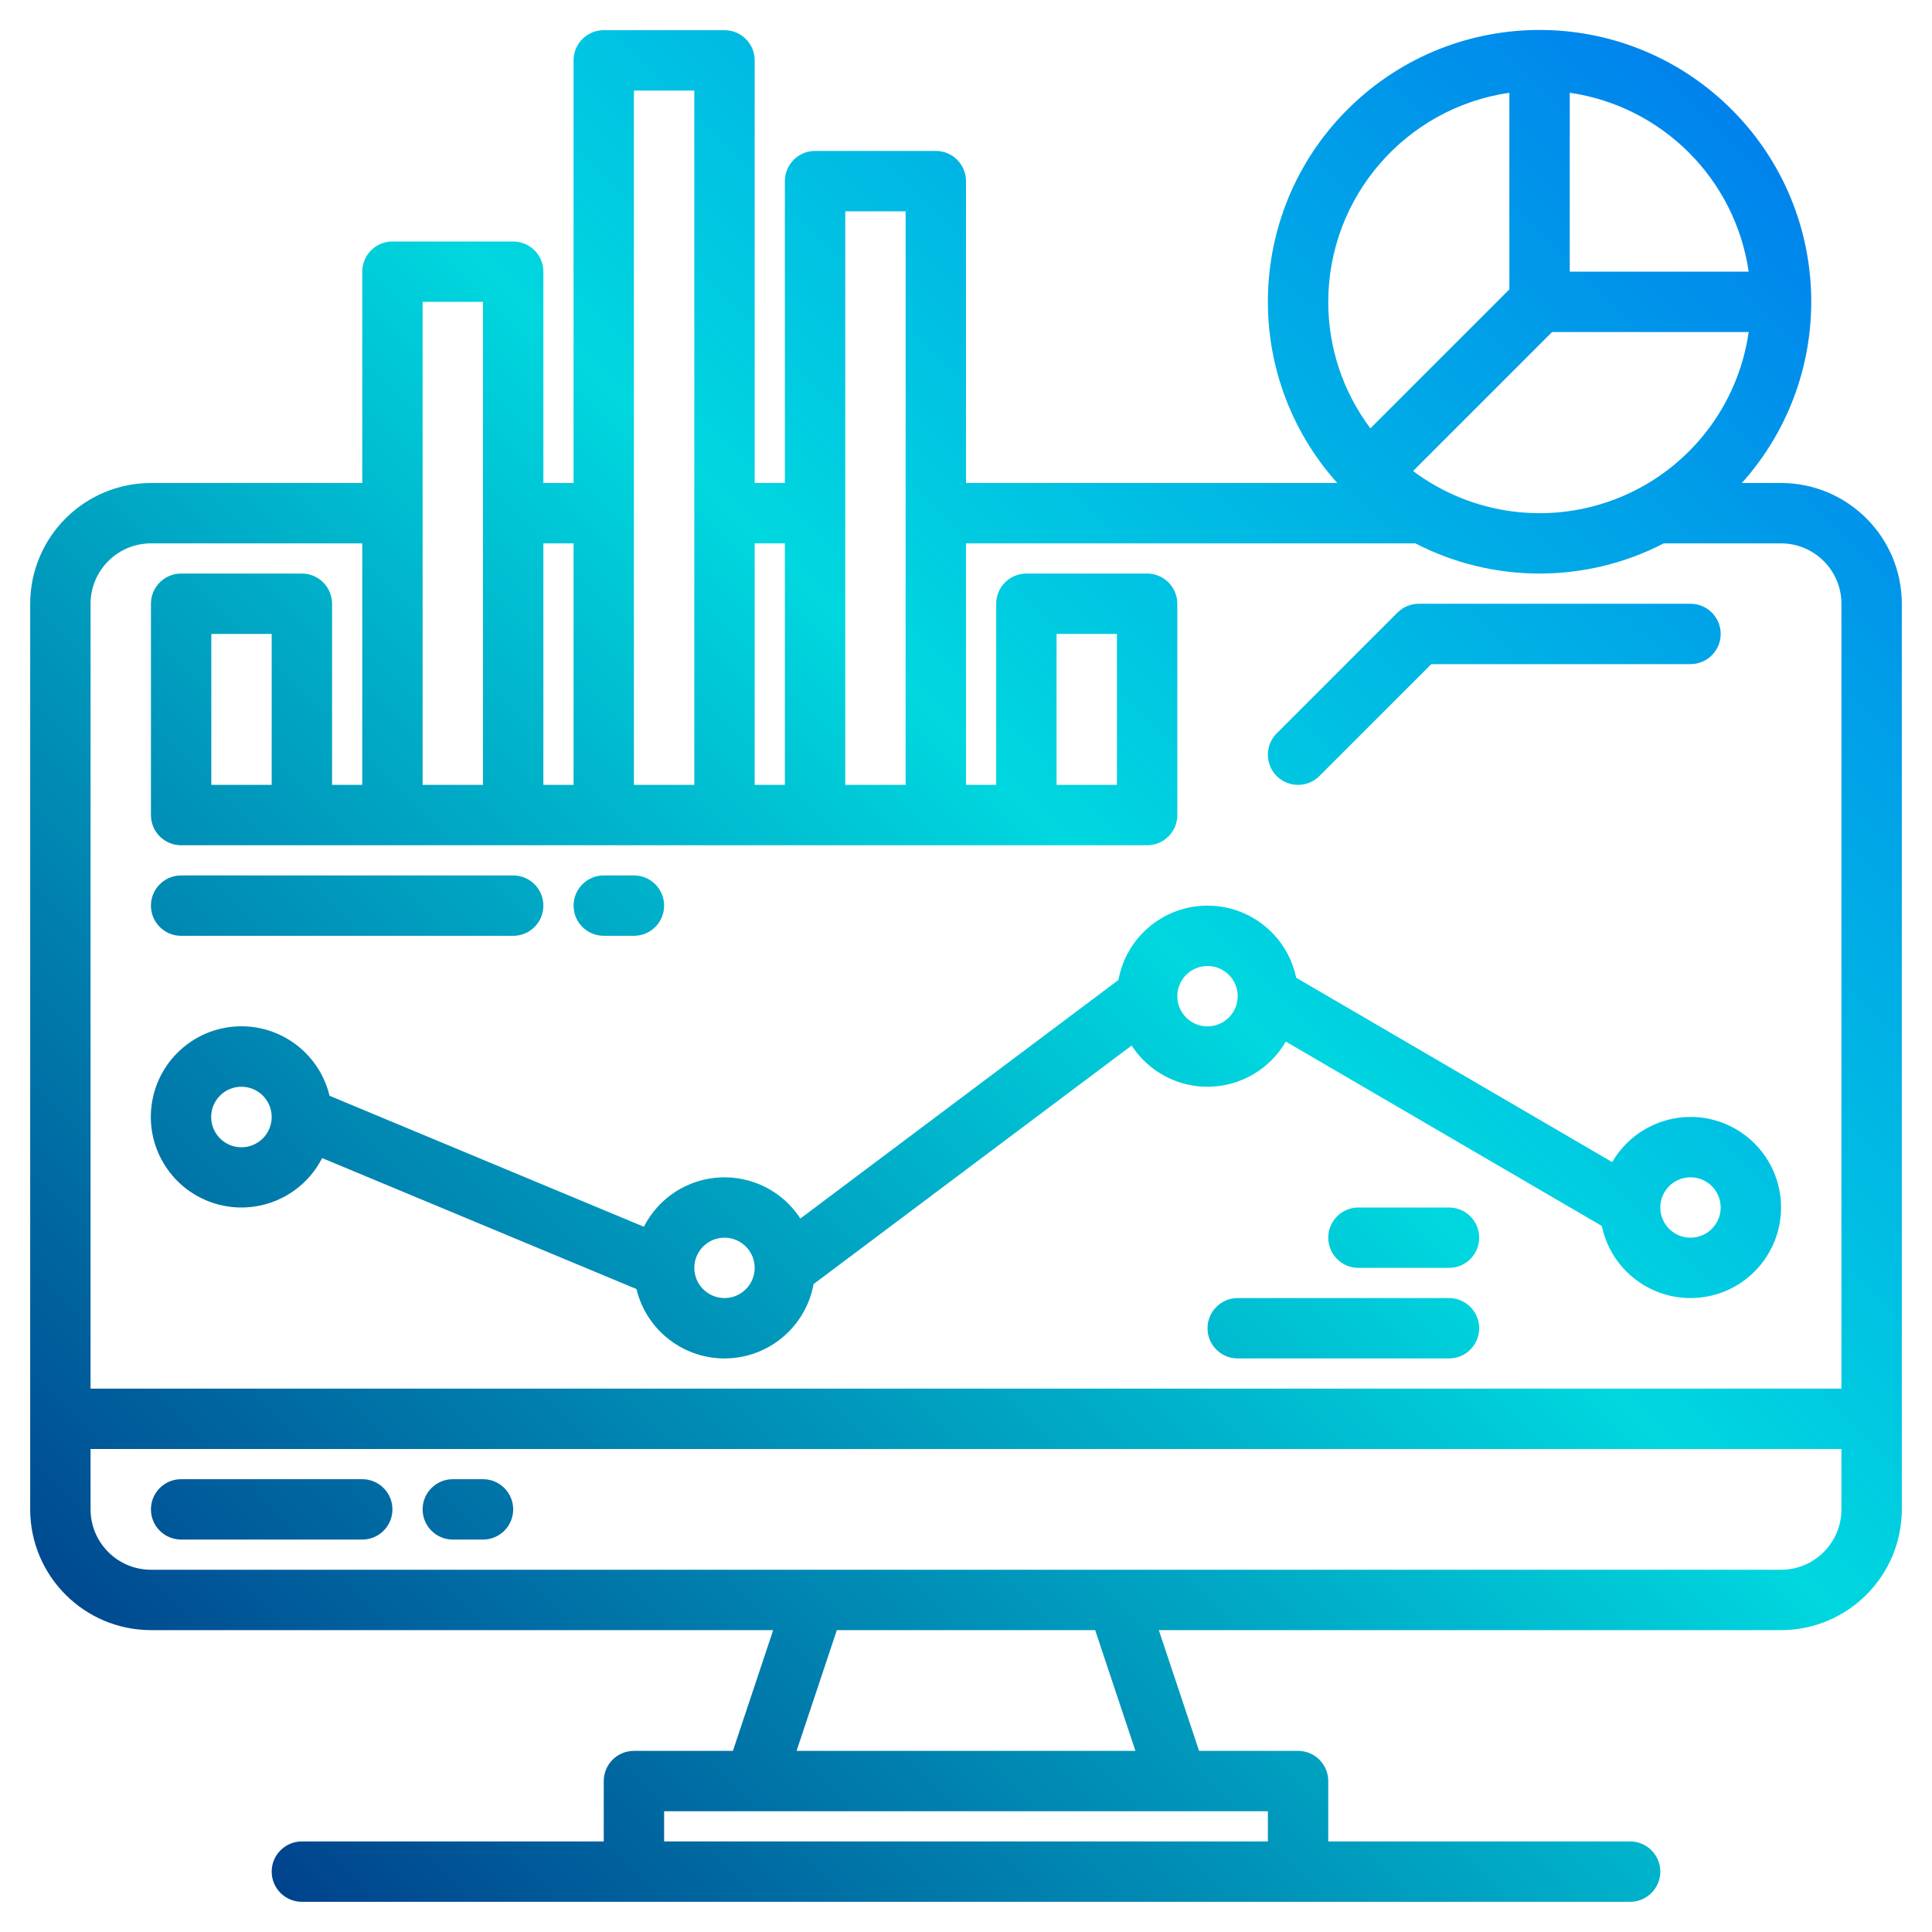
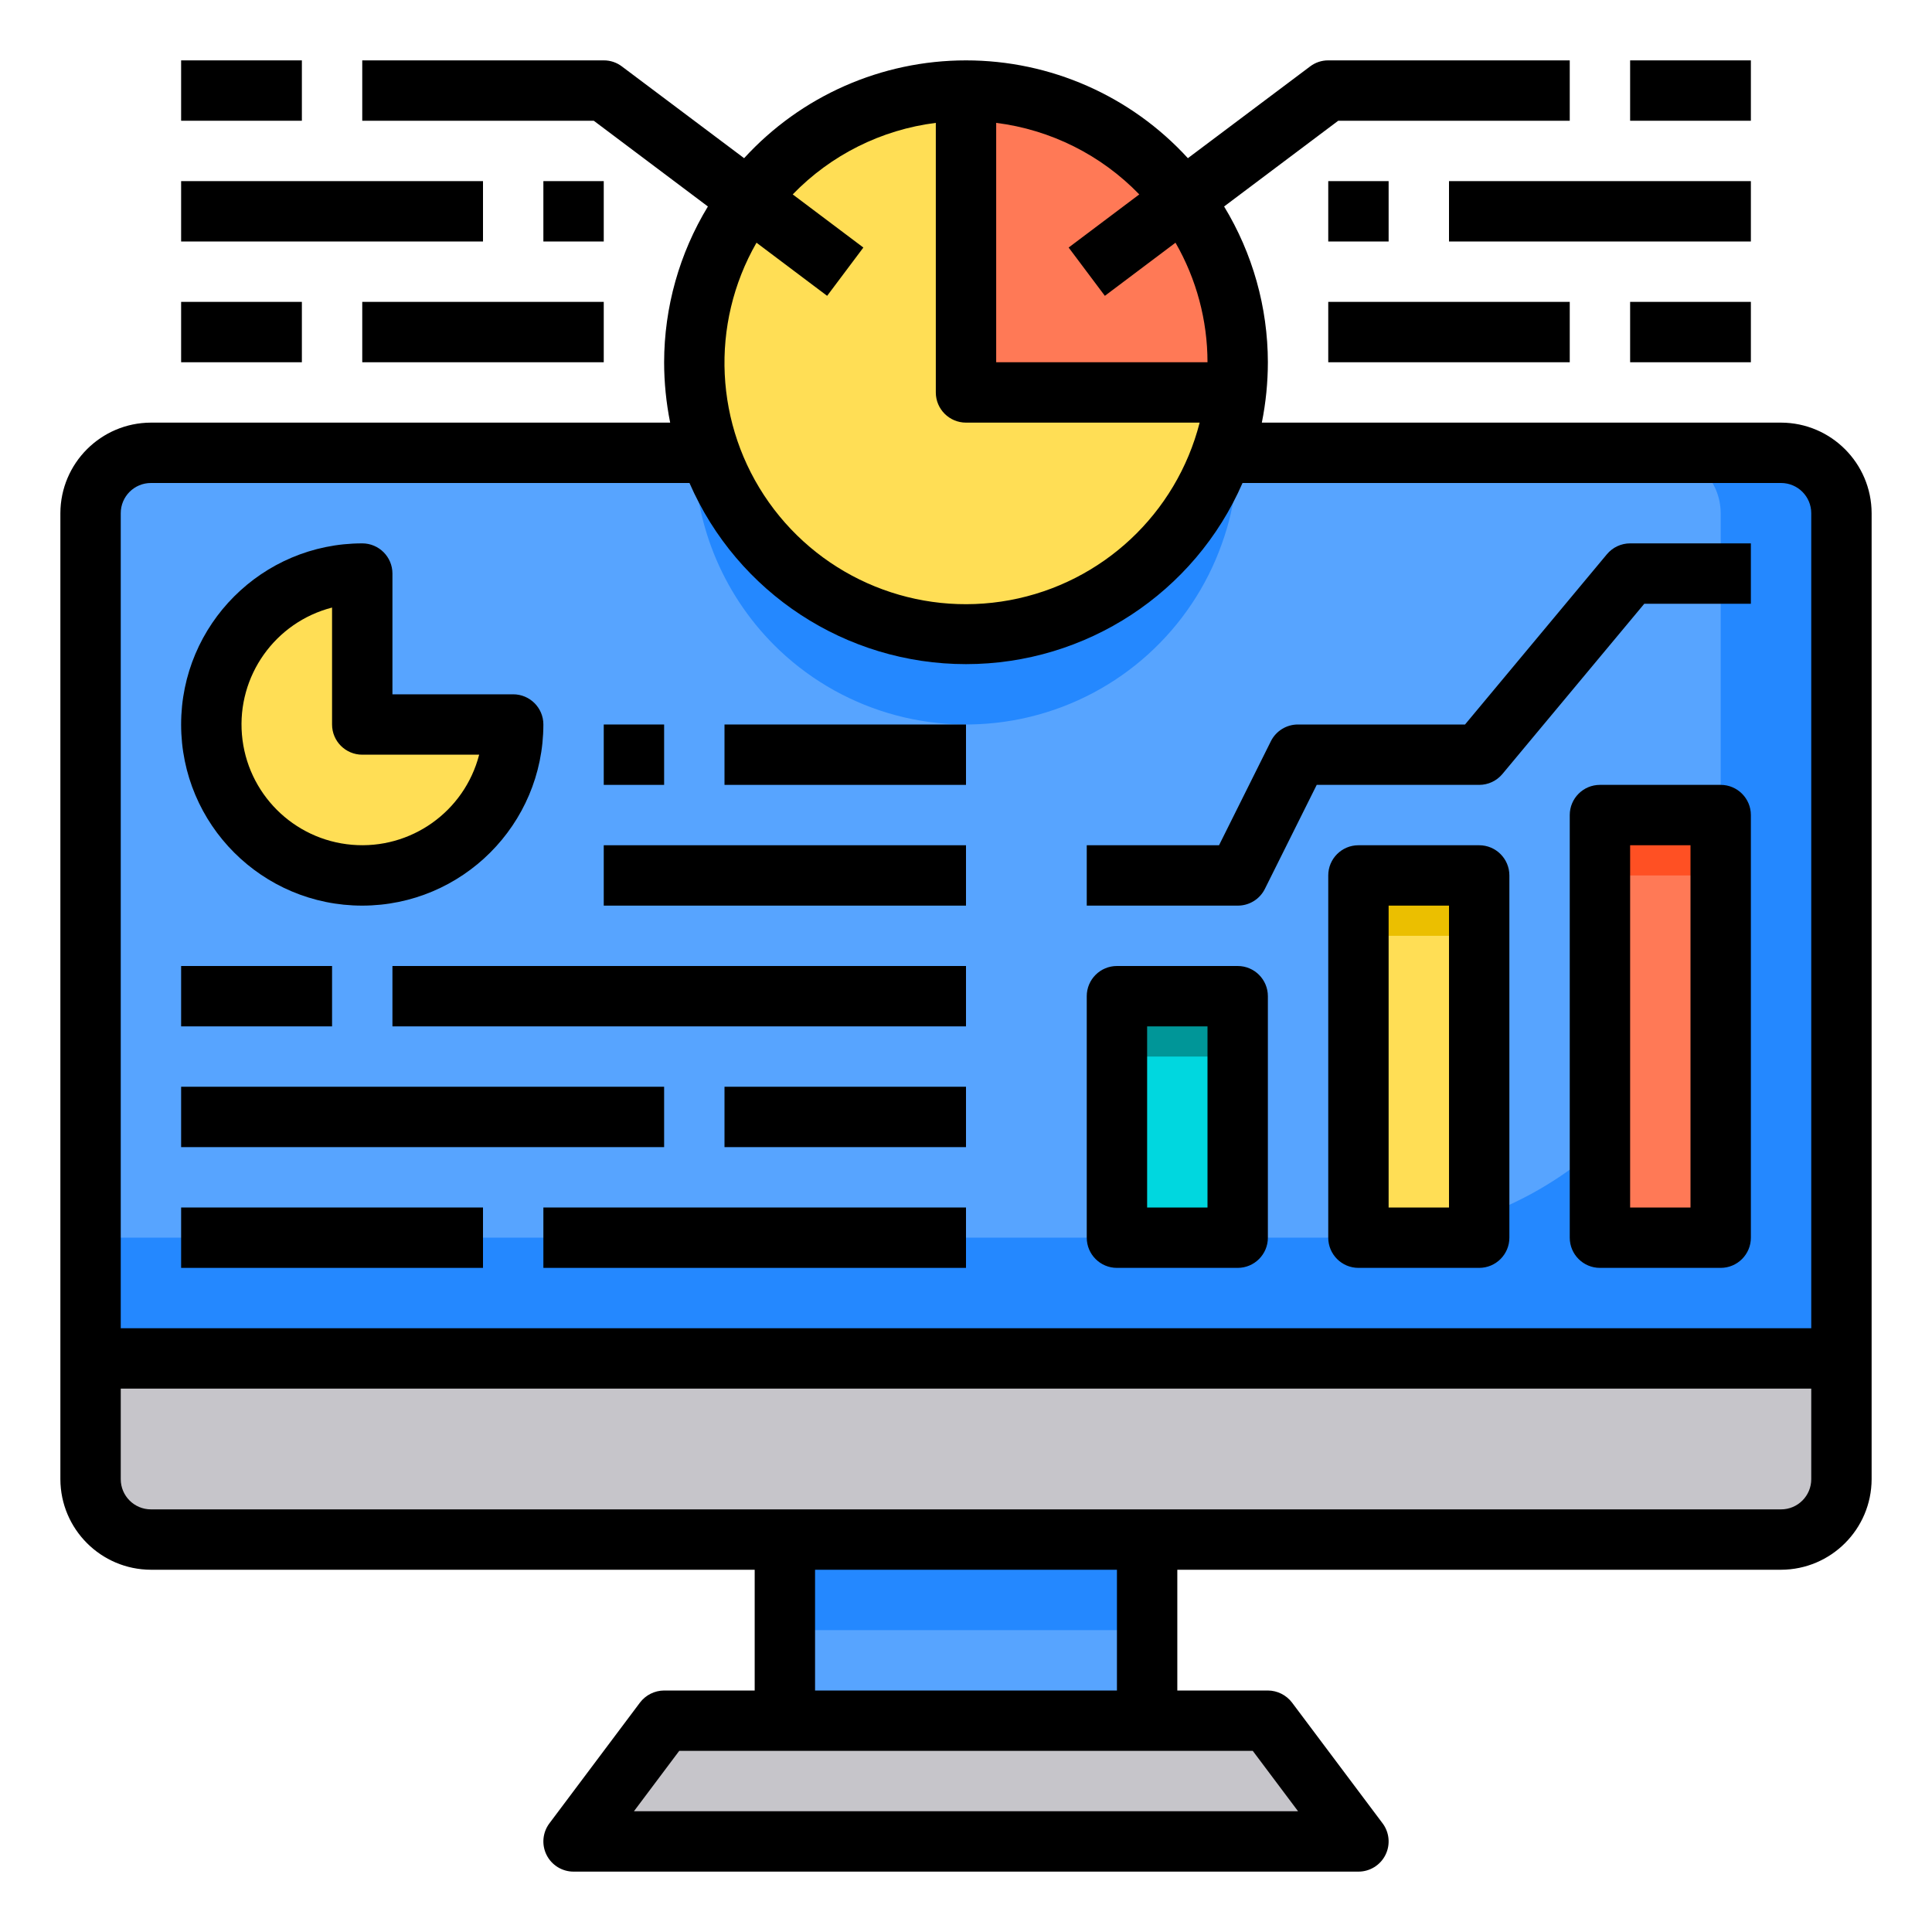
- <svg xmlns="http://www.w3.org/2000/svg" xmlns:xlink="http://www.w3.org/1999/xlink" width="512" height="512" viewBox="0 0 512 512">
-   <defs>
-     <linearGradient id="a" data-name="New Gradient Swatch 1" x1="53.535" y1="493.506" x2="535.998" y2="11.043" gradientUnits="userSpaceOnUse">
-       <stop offset="0" stop-color="#003f8a" />
-       <stop offset="0.518" stop-color="#00d7df" />
-       <stop offset="1" stop-color="#006df0" />
-     </linearGradient>
-     <linearGradient id="b" x1="16.014" y1="455.986" x2="498.477" y2="-26.477" xlink:href="#a" />
-     <linearGradient id="c" x1="42.014" y1="481.986" x2="524.477" y2="-0.477" xlink:href="#a" />
-     <linearGradient id="d" x1="70.014" y1="509.986" x2="552.477" y2="27.523" xlink:href="#a" />
-     <linearGradient id="e" x1="62.014" y1="501.986" x2="544.477" y2="19.523" xlink:href="#a" />
-     <linearGradient id="f" x1="134.014" y1="573.986" x2="616.477" y2="91.523" xlink:href="#a" />
-     <linearGradient id="g" x1="130.014" y1="569.986" x2="612.477" y2="87.523" xlink:href="#a" />
-     <linearGradient id="h" x1="-53.986" y1="385.986" x2="428.477" y2="-96.477" xlink:href="#a" />
-     <linearGradient id="i" x1="-17.986" y1="421.986" x2="464.477" y2="-60.477" xlink:href="#a" />
-   </defs>
-   <g>
-     <path d="M472,128H461.61a72,72,0,1,0-107.22,0H256V48a8,8,0,0,0-8-8H216a8,8,0,0,0-8,8v80h-8V16a8,8,0,0,0-8-8H160a8,8,0,0,0-8,8V128h-8V72a8,8,0,0,0-8-8H104a8,8,0,0,0-8,8v56H40A32.036,32.036,0,0,0,8,160V400a32.036,32.036,0,0,0,32,32H204.9l-10.67,32H168a8,8,0,0,0-8,8v16H80a8,8,0,0,0,0,16H432a8,8,0,0,0,0-16H352V472a8,8,0,0,0-8-8H317.77L307.1,432H472a32.036,32.036,0,0,0,32-32V160A32.036,32.036,0,0,0,472,128ZM416,24.58A56.11,56.11,0,0,1,463.42,72H416ZM411.31,88h52.11a55.962,55.962,0,0,1-88.94,36.83ZM352,80a56.086,56.086,0,0,1,48-55.42V76.69l-36.83,36.83A55.708,55.708,0,0,1,352,80ZM224,56h16V208H224Zm-24,88h8v64h-8ZM168,24h16V208H168ZM144,144h8v64h-8ZM112,80h16V208H112ZM336,480v8H176v-8ZM211.1,464l10.67-32h68.46l10.67,32ZM488,400a16.021,16.021,0,0,1-16,16H40a16.021,16.021,0,0,1-16-16V384H488Zm0-32H24V160a16.021,16.021,0,0,1,16-16H96v64H88V160a8,8,0,0,0-8-8H48a8,8,0,0,0-8,8v56a8,8,0,0,0,8,8H304a8,8,0,0,0,8-8V160a8,8,0,0,0-8-8H272a8,8,0,0,0-8,8v48h-8V144H375.08a71.733,71.733,0,0,0,65.84,0H472a16.021,16.021,0,0,1,16,16ZM72,168v40H56V168Zm208,40V168h16v40Z" fill="url(#a)" />
-     <path d="M96,392H48a8,8,0,0,0,0,16H96a8,8,0,0,0,0-16Z" fill="url(#b)" />
-     <path d="M128,392h-8a8,8,0,0,0,0,16h8a8,8,0,0,0,0-16Z" fill="url(#c)" />
-     <path d="M344,208a7.974,7.974,0,0,0,5.657-2.343L379.313,176H448a8,8,0,0,0,0-16H376a8,8,0,0,0-5.657,2.343l-32,32A8,8,0,0,0,344,208Z" fill="url(#d)" />
-     <path d="M448,296a24,24,0,0,0-20.75,11.97L343.5,259.11a24,24,0,0,0-47.11.6l-84.28,63.21a23.979,23.979,0,0,0-41.48,2.18l-83.3-34.71a24.01,24.01,0,1,0-1.96,16.51l83.3,34.71a23.995,23.995,0,0,0,46.94-1.32l84.28-63.21a23.973,23.973,0,0,0,40.86-1.05l83.75,48.86A24,24,0,1,0,448,296Zm-376,.04a8.02,8.02,0,1,1,0-.04ZM192,344a8.011,8.011,0,0,1-8-8v-.04a8,8,0,1,1,8,8.04Zm128-72a8,8,0,1,1,8-8A8.011,8.011,0,0,1,320,272Zm128,56a8,8,0,1,1,8-8A8.011,8.011,0,0,1,448,328Z" fill="url(#e)" />
-     <path d="M384,344H328a8,8,0,0,0,0,16h56a8,8,0,0,0,0-16Z" fill="url(#f)" />
-     <path d="M384,320H360a8,8,0,0,0,0,16h24a8,8,0,0,0,0-16Z" fill="url(#g)" />
-     <path d="M48,248h88a8,8,0,0,0,0-16H48a8,8,0,0,0,0,16Z" fill="url(#h)" />
-     <path d="M160,248h8a8,8,0,0,0,0-16h-8a8,8,0,0,0,0,16Z" fill="url(#i)" />
+ <svg xmlns="http://www.w3.org/2000/svg" height="512" viewBox="0 0 64 64" width="512">
+   <g id="computer">
+     <path d="m61 17v28h-58v-28a2.006 2.006 0 0 1 2-2h54a2.006 2.006 0 0 1 2 2z" fill="#57a4ff" />
+     <path d="m61 17v28h-58v-4h42a12 12 0 0 0 12-12v-12a2.006 2.006 0 0 0 -2-2h4a2.006 2.006 0 0 1 2 2z" fill="#2488ff" />
+     <path d="m53 27h4v14h-4z" fill="#ff7956" />
+     <path d="m45 29h4v12h-4z" fill="#ffde55" />
+     <path d="m44 61h-24l3-4h18z" fill="#c6c5ca" />
+     <path d="m37 33h4v8h-4z" fill="#00ddc2" />
+     <path d="m39.2 6.6a8.964 8.964 0 0 1 1.8 5.4 8.262 8.262 0 0 1 -.06 1h-8.94v-10a8.992 8.992 0 0 1 7.2 3.6z" fill="#ff7956" />
+     <path d="m25.82 18.54a9.047 9.047 0 0 1 -2.82-6.54 9 9 0 0 1 9-9v10h8.94a8.431 8.431 0 0 1 -.46 2 8.993 8.993 0 0 1 -14.66 3.54z" fill="#ffde55" />
+     <path d="m40.94 16a8.431 8.431 0 0 1 -.46 2 8.993 8.993 0 0 1 -14.66 3.54 9.047 9.047 0 0 1 -2.82-6.54 9.294 9.294 0 0 1 .12-1.5 9.186 9.186 0 0 0 .4 1.5 8.837 8.837 0 0 0 2.3 3.54 8.985 8.985 0 0 0 14.23-2.54z" fill="#2488ff" />
+     <path d="m39 57h-14l1-6h12z" fill="#57a4ff" />
+     <path d="m61 45v4a2.006 2.006 0 0 1 -2 2h-54a2.006 2.006 0 0 1 -2-2v-4z" fill="#c6c5ca" />
+     <path d="m26 51h12v3h-12z" fill="#2488ff" />
+     <path d="m12 24h5a5 5 0 1 1 -5-5z" fill="#ffde55" />
+     <path d="m37 33h4v8h-4z" fill="#00d7df" />
+     <path d="m53 27h4v2h-4z" fill="#ff5023" />
+     <path d="m45 29h4v2h-4z" fill="#ebbf00" />
+     <path d="m37 33h4v2h-4z" fill="#009698" />
+     <path d="m59 14h-17.2a10.2 10.2 0 0 0 .2-2 9.964 9.964 0 0 0 -1.45-5.16l3.78-2.84h7.67v-2h-8a.984.984 0 0 0 -.6.2l-4.05 3.04a9.957 9.957 0 0 0 -14.7 0l-4.05-3.04a.984.984 0 0 0 -.6-.2h-8v2h7.67l3.78 2.84a9.964 9.964 0 0 0 -1.45 5.16 10.2 10.2 0 0 0 .2 2h-17.2a3.009 3.009 0 0 0 -3 3v32a3.009 3.009 0 0 0 3 3h20v4h-3a1.014 1.014 0 0 0 -.8.4l-3 4a1 1 0 0 0 .8 1.6h26a1 1 0 0 0 .8-1.6l-3-4a1.014 1.014 0 0 0 -.8-.4h-3v-4h20a3.009 3.009 0 0 0 3-3v-32a3.009 3.009 0 0 0 -3-3zm-26-9.93a7.978 7.978 0 0 1 4.74 2.37l-2.34 1.76 1.2 1.6 2.34-1.76a7.945 7.945 0 0 1 1.06 3.96h-7zm-7.94 3.97 2.34 1.76 1.2-1.6-2.34-1.76a7.978 7.978 0 0 1 4.74-2.37v8.93a1 1 0 0 0 1 1h7.74a7.995 7.995 0 1 1 -14.68-5.96zm16.44 49.96 1.5 2h-22l1.5-2zm-14.5-2v-4h10v4zm33-7a1 1 0 0 1 -1 1h-54a1 1 0 0 1 -1-1v-3h56zm0-5h-56v-27a1 1 0 0 1 1-1h17.84a9.992 9.992 0 0 0 18.32 0h17.84a1 1 0 0 1 1 1z" />
+     <path d="m54 2h4v2h-4z" />
+     <path d="m44 6h2v2h-2z" />
+     <path d="m48 6h10v2h-10z" />
+     <path d="m44 10h8v2h-8z" />
+     <path d="m54 10h4v2h-4z" />
+     <path d="m6 2h4v2h-4z" />
+     <path d="m18 6h2v2h-2z" />
+     <path d="m6 6h10v2h-10z" />
+     <path d="m12 10h8v2h-8z" />
+     <path d="m6 10h4v2h-4z" />
+     <path d="m6 32h5v2h-5z" />
+     <path d="m13 32h19v2h-19z" />
+     <path d="m6 36h16v2h-16z" />
+     <path d="m24 36h8v2h-8z" />
+     <path d="m6 40h10v2h-10z" />
+     <path d="m18 40h14v2h-14z" />
+     <path d="m37 42h4a1 1 0 0 0 1-1v-8a1 1 0 0 0 -1-1h-4a1 1 0 0 0 -1 1v8a1 1 0 0 0 1 1zm1-8h2v6h-2z" />
+     <path d="m49 28h-4a1 1 0 0 0 -1 1v12a1 1 0 0 0 1 1h4a1 1 0 0 0 1-1v-12a1 1 0 0 0 -1-1zm-1 12h-2v-10h2z" />
+     <path d="m57 26h-4a1 1 0 0 0 -1 1v14a1 1 0 0 0 1 1h4a1 1 0 0 0 1-1v-14a1 1 0 0 0 -1-1zm-1 14h-2v-12h2z" />
+     <path d="m12 30a6.006 6.006 0 0 0 6-6 1 1 0 0 0 -1-1h-4v-4a1 1 0 0 0 -1-1 6 6 0 0 0 0 12zm-1-9.874v3.874a1 1 0 0 0 1 1h3.873a4 4 0 1 1 -4.873-4.874z" />
+     <path d="m20 24h2v2h-2z" />
+     <path d="m24 24h8v2h-8z" />
+     <path d="m20 28h12v2h-12z" />
+     <path d="m41.9 29.447 1.718-3.447h5.382a1 1 0 0 0 .769-.36l4.7-5.64h3.531v-2h-4a1 1 0 0 0 -.769.36l-4.7 5.64h-5.531a1 1 0 0 0 -.9.553l-1.718 3.447h-4.382v2h5a1 1 0 0 0 .9-.553z" />
  </g>
</svg>
